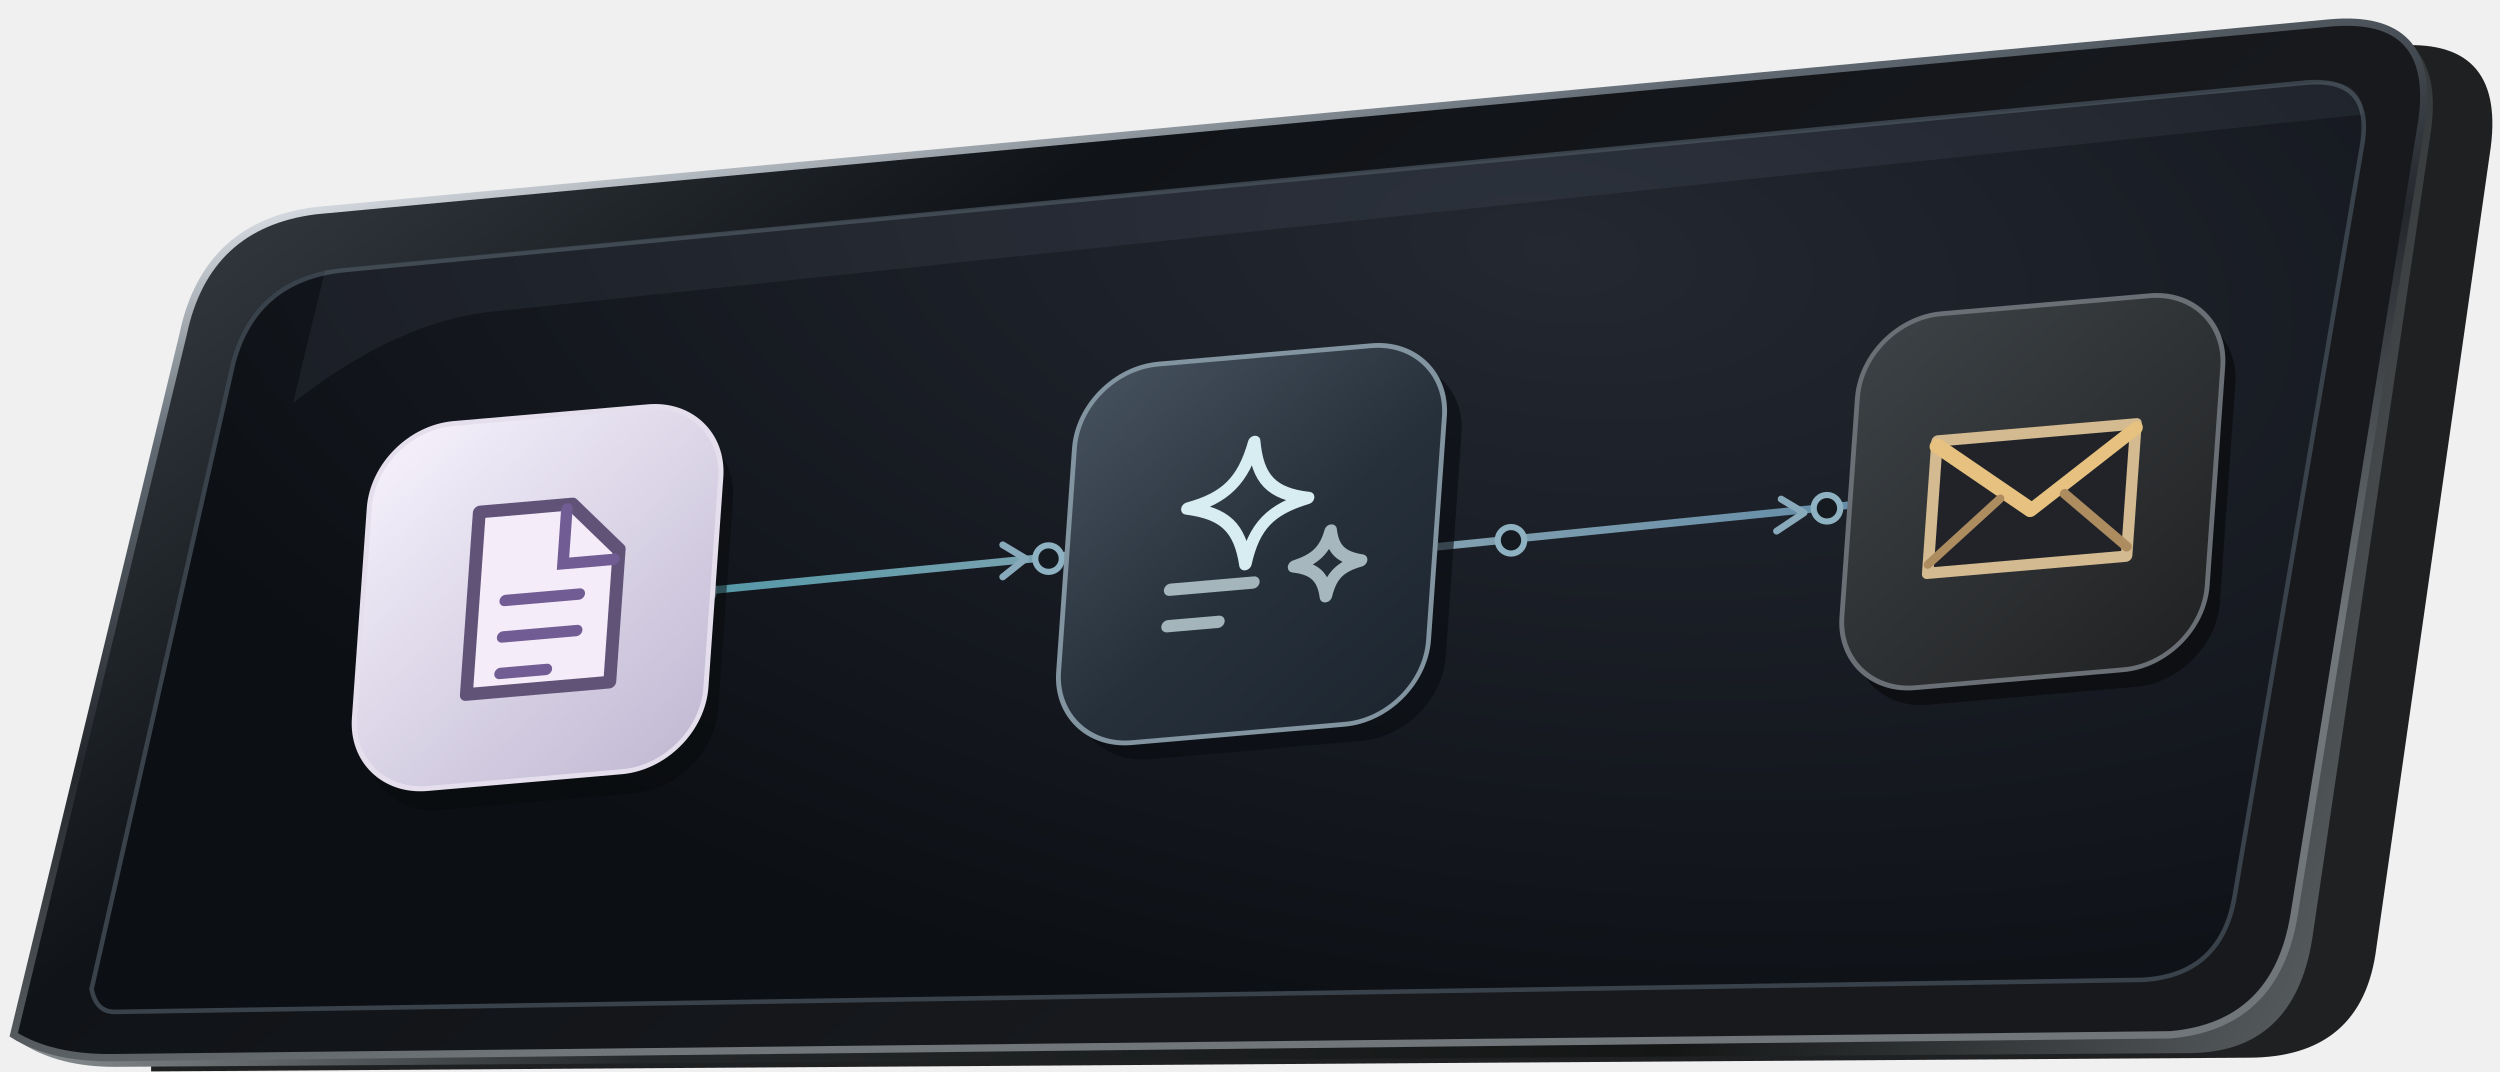
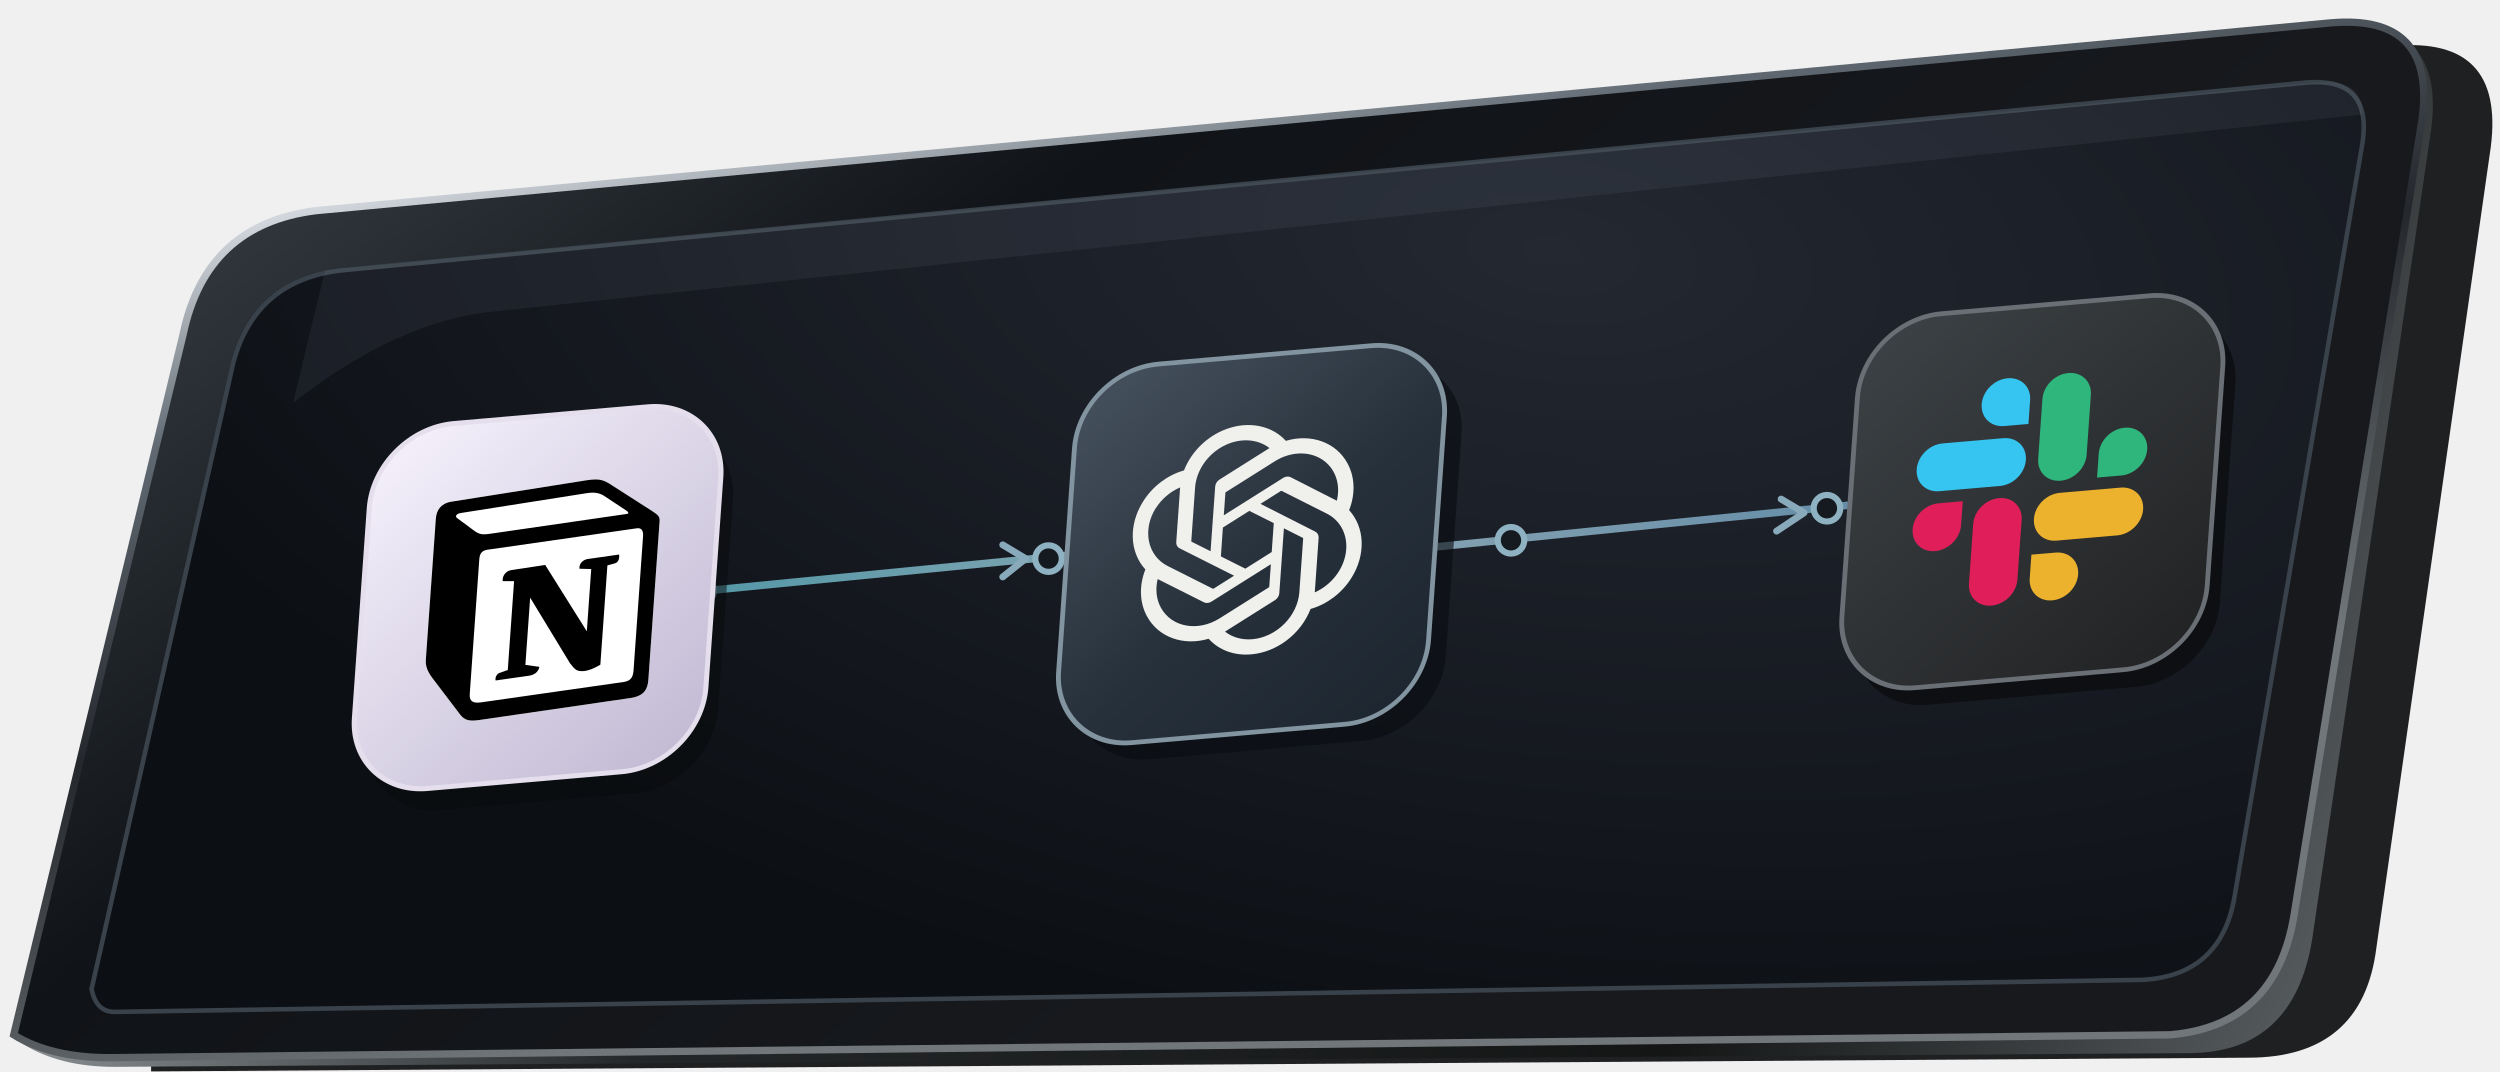
<svg xmlns="http://www.w3.org/2000/svg" width="546" height="234" viewBox="0 0 546 234" fill="none">
  <defs>
    <linearGradient id="return" x1="77" y1="53" x2="514" y2="246" gradientUnits="userSpaceOnUse">
      <stop stop-color="#8c9295" />
      <stop offset=".27" stop-color="#242729" />
      <stop offset=".7" stop-color="#141616" />
      <stop offset="1" stop-color="#606568" />
    </linearGradient>
    <linearGradient id="bezel" x1="50" y1="33" x2="218" y2="245" gradientUnits="userSpaceOnUse">
      <stop stop-color="#343b41" />
      <stop offset=".44" stop-color="#101317" />
      <stop offset="1" stop-color="#17191d" />
    </linearGradient>
    <linearGradient id="bezel-edge" x1="100" y1="31" x2="146" y2="224" gradientUnits="userSpaceOnUse">
      <stop stop-color="#e3e8ed" />
      <stop offset=".25" stop-color="#616a73" />
      <stop offset=".57" stop-color="#24272c" />
      <stop offset="1" stop-color="#707679" />
    </linearGradient>
    <radialGradient id="screen" cx="0" cy="0" r="1" gradientTransform="translate(339 55) rotate(98) scale(177 357)" gradientUnits="userSpaceOnUse">
      <stop stop-color="#232831" />
      <stop offset=".68" stop-color="#14171e" />
      <stop offset="1" stop-color="#0c1014" />
    </radialGradient>
    <linearGradient id="form" x1="0" y1="0" x2="80" y2="88" gradientUnits="userSpaceOnUse">
      <stop stop-color="#f7f3fd" />
      <stop offset="1" stop-color="#bcb4cf" />
    </linearGradient>
    <linearGradient id="tile" x1="4" y1="0" x2="80" y2="88" gradientUnits="userSpaceOnUse">
      <stop stop-color="#46525e" />
      <stop offset=".54" stop-color="#26303b" />
      <stop offset="1" stop-color="#1c252e" />
    </linearGradient>
    <linearGradient id="mail" x1="0" y1="0" x2="80" y2="88" gradientUnits="userSpaceOnUse">
      <stop stop-color="#3d4347" />
      <stop offset="1" stop-color="#202021" />
    </linearGradient>
    <linearGradient id="trace" x1="130" x2="401" y1="127" y2="101" gradientUnits="userSpaceOnUse">
      <stop stop-color="#4994a5" />
      <stop offset=".52" stop-color="#8fa9b4" />
      <stop offset="1" stop-color="#668ea8" />
    </linearGradient>
  </defs>
  <path d="M33 229 61 78q5-25 31-28L523 10q24-2 21 22l-25 175q-3 24-28 24L33 234z" fill="#030406" opacity=".88" />
  <path d="M5 228 43 76q6-24 29-27L510 6q24-2 21 22l-26 177q-4 25-27 25L25 233q-12 0-20-5Z" fill="url(#return)" />
  <path d="M3 226 40 73q5-24 29-27L509 5q23-2 20 21l-28 174q-4 24-27 26L24 231q-13 0-21-5Z" fill="url(#bezel)" stroke="url(#bezel-edge)" stroke-width="1.6" />
  <path d="M20 216 51 79q5-18 24-20l429-41q14-1 12 13l-28 165q-3 17-20 18L25 221q-4 0-5-5Z" fill="url(#screen)" stroke="#39414a" />
  <path d="m71 59 435-41q10-1 10 7l-408 43q-21 2-44 20Z" fill="#9eaaba" opacity=".08" />
  <path d="M134 131l102-10m72-1 99-10" stroke="url(#trace)" stroke-width="1.65" />
  <path d="m219 119 5 3-5 4m170-17 5 3-6 4" stroke="#89aaba" stroke-width="1.5" stroke-linecap="round" stroke-linejoin="round" />
  <g stroke="#8eb2c1" stroke-width="1.35" fill="#141a20">
    <circle cx="153" cy="129" r="2.9" />
    <circle cx="229" cy="122" r="2.9" />
    <circle cx="330" cy="118" r="2.9" />
    <circle cx="399" cy="111" r="2.9" />
  </g>
-   <g transform="translate(82 92) skewX(-9) rotate(-5)">
+   <g transform="translate(82 92) skewX(-9) rotate(-5)" data-tool="notion">
    <rect x="3" y="7" width="76" height="80" rx="17" fill="#07090c" opacity=".52" />
    <rect x="0" y="2" width="76" height="80" rx="17" fill="url(#form)" stroke="#e5dfed" stroke-width="1.1" />
-     <path d="M24 22h20l11 11v29H24Z" fill="#f4edf9" stroke="#615378" stroke-width="2.8" stroke-linejoin="round" />
-     <path d="M43 23v12h11M31 42h16m-16 8h16m-16 8h10" stroke="#725c94" stroke-width="2.5" stroke-linecap="round" />
+     <svg x="14" y="17" width="50" height="51" viewBox="0 0 256 268">
+       <g>
+         <path d="M16.092,11.538 L164.09,0.608 C182.269,-0.952 186.94,0.1 198.37,8.409 L245.613,41.691 C253.406,47.414 256,48.975 256,55.207 L256,237.734 C256,249.173 251.845,255.939 237.304,256.974 L65.44,267.378 C54.527,267.895 49.33,266.335 43.615,259.051 L8.826,213.814 C2.585,205.487 0,199.255 0,191.971 L0,29.726 C0,20.374 4.155,12.573 16.092,11.538 Z" fill="#FFFFFF" />
+         <path d="M164.09,0.608 L16.092,11.538 C4.155,12.573 0,20.374 0,29.726 L0,191.971 C0,199.255 2.585,205.487 8.826,213.814 L43.615,259.051 C49.33,266.335 54.527,267.895 65.44,267.378 L237.304,256.974 C251.836,255.939 256,249.173 256,237.734 L256,55.207 C256,49.296 253.664,47.593 246.79,42.547 C246.395,42.262 245.999,41.976 245.605,41.691 L198.37,8.409 C186.94,0.1 182.269,-0.952 164.09,0.608 Z M69.327,52.22 C55.294,53.165 52.111,53.379 44.141,46.897 L23.876,30.778 C21.816,28.692 22.85,26.089 28.039,25.571 L170.313,15.176 C182.26,14.133 188.483,18.296 193.155,21.934 L217.556,39.613 C218.599,40.139 221.194,43.251 218.073,43.251 L71.146,52.095 L69.327,52.22 Z M52.967,236.174 L52.967,81.222 C52.967,74.455 55.044,71.335 61.267,70.809 L230.02,60.93 C235.744,60.413 238.329,64.051 238.329,70.809 L238.329,224.726 C238.329,231.493 237.286,237.217 227.943,237.734 L66.456,247.095 C57.113,247.612 52.967,244.501 52.967,236.174 Z M212.376,89.531 C213.411,94.212 212.376,98.893 207.696,99.428 L199.913,100.97 L199.913,215.374 C193.155,219.011 186.932,221.089 181.734,221.089 C173.425,221.089 171.347,218.485 165.124,210.693 L114.226,130.614 L114.226,208.09 L130.327,211.736 C130.327,211.736 130.327,221.098 117.337,221.098 L81.523,223.175 C80.48,221.089 81.523,215.891 85.152,214.857 L94.504,212.262 L94.504,109.823 L81.523,108.771 C80.48,104.09 83.075,97.332 90.35,96.806 L128.776,94.221 L181.734,175.334 L181.734,103.573 L168.236,102.022 C167.193,96.289 171.347,92.126 176.536,91.618 L212.376,89.531 L212.376,89.531 Z" fill="#000000" />
+       </g>
+     </svg>
  </g>
-   <g transform="translate(236 79) skewX(-9) rotate(-5)">
+   <g transform="translate(236 79) skewX(-9) rotate(-5)" data-tool="chatgpt">
    <rect x="4" y="6" width="80" height="83" rx="17" fill="#080b10" opacity=".61" />
    <rect x="0" y="2" width="80" height="83" rx="17" fill="url(#tile)" stroke="#81949f" stroke-width="1.05" />
-     <g stroke="#d8edf1" stroke-width="2.7" stroke-linecap="round" stroke-linejoin="round">
-       <path d="M39 21c1.3 8.3 4.6 11.8 12.6 13.4-8 1.8-11.3 5.1-12.6 13.4-1.8-8.3-5.3-11.6-13.5-13.4C33.7 32.8 37.2 29.3 39 21Z" />
-       <path d="M57 42c.8 4.3 2.7 6.1 7.1 7.2-4.4.9-6.3 2.7-7.1 7.2-.9-4.5-3-6.3-7.4-7.2 4.4-1.1 6.5-2.9 7.4-7.2Z" opacity=".72" />
-       <path d="M23 52h18m-18 8h11" opacity=".7" />
-     </g>
+     <svg x="14" y="17" width="50" height="51" viewBox="0 0 256 260">
+       <g>
+         <path d="M239.184,106.203 C245.054,88.524 243.022,69.173 233.608,53.1 C219.452,28.459 191,15.784 163.213,21.74 C147.554,4.321 123.795,-3.424 100.879,1.419 C77.963,6.261 59.369,22.957 52.096,45.221 C33.844,48.964 18.09,60.393 8.867,76.582 C-5.443,101.183 -2.195,132.215 16.899,153.32 C11.006,170.991 13.02,190.344 22.424,206.423 C36.598,231.072 65.068,243.747 92.87,237.783 C105.236,251.708 123.001,259.631 141.624,259.527 C170.105,259.552 195.338,241.166 204.038,214.046 C222.287,210.296 238.038,198.87 247.267,182.685 C261.404,158.128 258.142,127.263 239.184,106.203 L239.184,106.203 Z M141.624,242.541 C130.256,242.559 119.244,238.575 110.519,231.286 L112.054,230.416 L163.725,200.591 C166.341,199.056 167.954,196.257 167.971,193.224 L167.971,120.374 L189.816,133.01 C190.034,133.121 190.186,133.331 190.225,133.573 L190.225,193.94 C190.169,220.758 168.442,242.485 141.624,242.541 Z M37.158,197.931 C31.456,188.086 29.409,176.547 31.377,165.342 L32.911,166.263 L84.633,196.089 C87.239,197.618 90.468,197.618 93.074,196.089 L156.255,159.664 L156.255,184.885 C156.244,185.15 156.112,185.395 155.897,185.55 L103.562,215.734 C80.305,229.132 50.592,221.165 37.158,197.931 Z M23.549,85.381 C29.29,75.473 38.351,67.916 49.129,64.048 L49.129,125.439 C49.089,128.459 50.697,131.263 53.324,132.754 L116.198,169.026 L94.353,181.662 C94.113,181.789 93.826,181.789 93.586,181.662 L41.353,151.53 C18.142,138.076 10.182,108.386 23.549,85.125 L23.549,85.381 Z M203.015,127.076 L139.936,90.446 L161.729,77.861 C161.969,77.733 162.257,77.733 162.497,77.861 L214.73,108.045 C231.032,117.452 240.437,135.426 238.872,154.183 C237.306,172.939 225.051,189.106 207.414,195.68 L207.414,134.289 C207.323,131.277 205.651,128.536 203.015,127.076 Z M224.757,94.385 L223.222,93.464 L171.603,63.383 C168.981,61.844 165.732,61.844 163.111,63.383 L99.981,99.808 L99.981,74.587 C99.953,74.325 100.071,74.07 100.288,73.922 L152.521,43.789 C168.863,34.374 189.174,35.253 204.643,46.043 C220.111,56.834 227.949,75.592 224.757,94.18 L224.757,94.385 Z M88.061,139.098 L66.216,126.513 C65.995,126.379 65.845,126.154 65.807,125.899 L65.807,65.685 C65.831,46.829 76.75,29.685 93.827,21.688 C110.904,13.692 131.064,16.284 145.563,28.339 L144.028,29.209 L92.358,59.034 C89.742,60.569 88.128,63.368 88.112,66.401 L88.061,139.098 Z M99.929,113.519 L128.067,97.301 L156.255,113.519 L156.255,145.953 L128.169,162.171 L99.981,145.953 L99.929,113.519 Z" fill="#F0F0EC" />
+       </g>
+     </svg>
  </g>
-   <g transform="translate(407 68) skewX(-9) rotate(-5)">
+   <g transform="translate(407 68) skewX(-9) rotate(-5)" data-tool="slack">
    <rect x="3" y="6" width="79" height="82" rx="17" fill="#07090b" opacity=".65" />
    <rect x="0" y="2" width="79" height="82" rx="17" fill="url(#mail)" stroke="#696f75" stroke-width="1.05" />
-     <path d="M18 30h43v29H18Z" fill="#212329" stroke="#d3ba90" stroke-width="2.5" stroke-linejoin="round" />
-     <path d="m18 31 21.5 16L61 31" stroke="#e6c17f" stroke-width="3.1" stroke-linecap="round" stroke-linejoin="round" />
-     <path d="m18 57 14.5-13m28.5 13L46.5 44" stroke="#ad8c60" stroke-width="2" stroke-linecap="round" />
+     <svg x="14" y="17" width="50" height="51" viewBox="0 0 256 256">
+       <g>
+         <path d="M53.841,161.321 C53.841,176.152 41.854,188.14 27.022,188.14 C12.19,188.14 0.203,176.152 0.203,161.321 C0.203,146.489 12.19,134.502 27.022,134.502 L53.841,134.502 L53.841,161.321 Z M67.251,161.321 C67.251,146.489 79.238,134.502 94.07,134.502 C108.902,134.502 120.889,146.489 120.889,161.321 L120.889,228.368 C120.889,243.2 108.902,255.187 94.07,255.187 C79.238,255.187 67.251,243.2 67.251,228.368 L67.251,161.321 Z" fill="#E01E5A" />
+         <path d="M94.07,53.638 C79.238,53.638 67.251,41.651 67.251,26.819 C67.251,11.987 79.238,-7.10542736e-15 94.07,-7.10542736e-15 C108.902,-7.10542736e-15 120.889,11.987 120.889,26.819 L120.889,53.638 L94.07,53.638 Z M94.07,67.251 C108.902,67.251 120.889,79.238 120.889,94.07 C120.889,108.902 108.902,120.889 94.07,120.889 L26.819,120.889 C11.987,120.889 0,108.902 0,94.07 C0,79.238 11.987,67.251 26.819,67.251 L94.07,67.251 Z" fill="#36C5F0" />
+         <path d="M201.549,94.07 C201.549,79.238 213.537,67.251 228.368,67.251 C243.2,67.251 255.187,79.238 255.187,94.07 C255.187,108.902 243.2,120.889 228.368,120.889 L201.549,120.889 L201.549,94.07 Z M188.14,94.07 C188.14,108.902 176.152,120.889 161.321,120.889 C146.489,120.889 134.502,108.902 134.502,94.07 L134.502,26.819 C134.502,11.987 146.489,-1.42108547e-14 161.321,-1.42108547e-14 C176.152,-1.42108547e-14 188.14,11.987 188.14,26.819 L188.14,94.07 Z" fill="#2EB67D" />
+         <path d="M161.321,201.549 C176.152,201.549 188.14,213.537 188.14,228.368 C188.14,243.2 176.152,255.187 161.321,255.187 C146.489,255.187 134.502,243.2 134.502,228.368 L134.502,201.549 L161.321,201.549 Z M161.321,188.14 C146.489,188.14 134.502,176.152 134.502,161.321 C134.502,146.489 146.489,134.502 161.321,134.502 L228.571,134.502 C243.403,134.502 255.39,146.489 255.39,161.321 C255.39,176.152 243.403,188.14 228.571,188.14 L161.321,188.14 Z" fill="#ECB22E" />
+       </g>
+     </svg>
  </g>
</svg>
